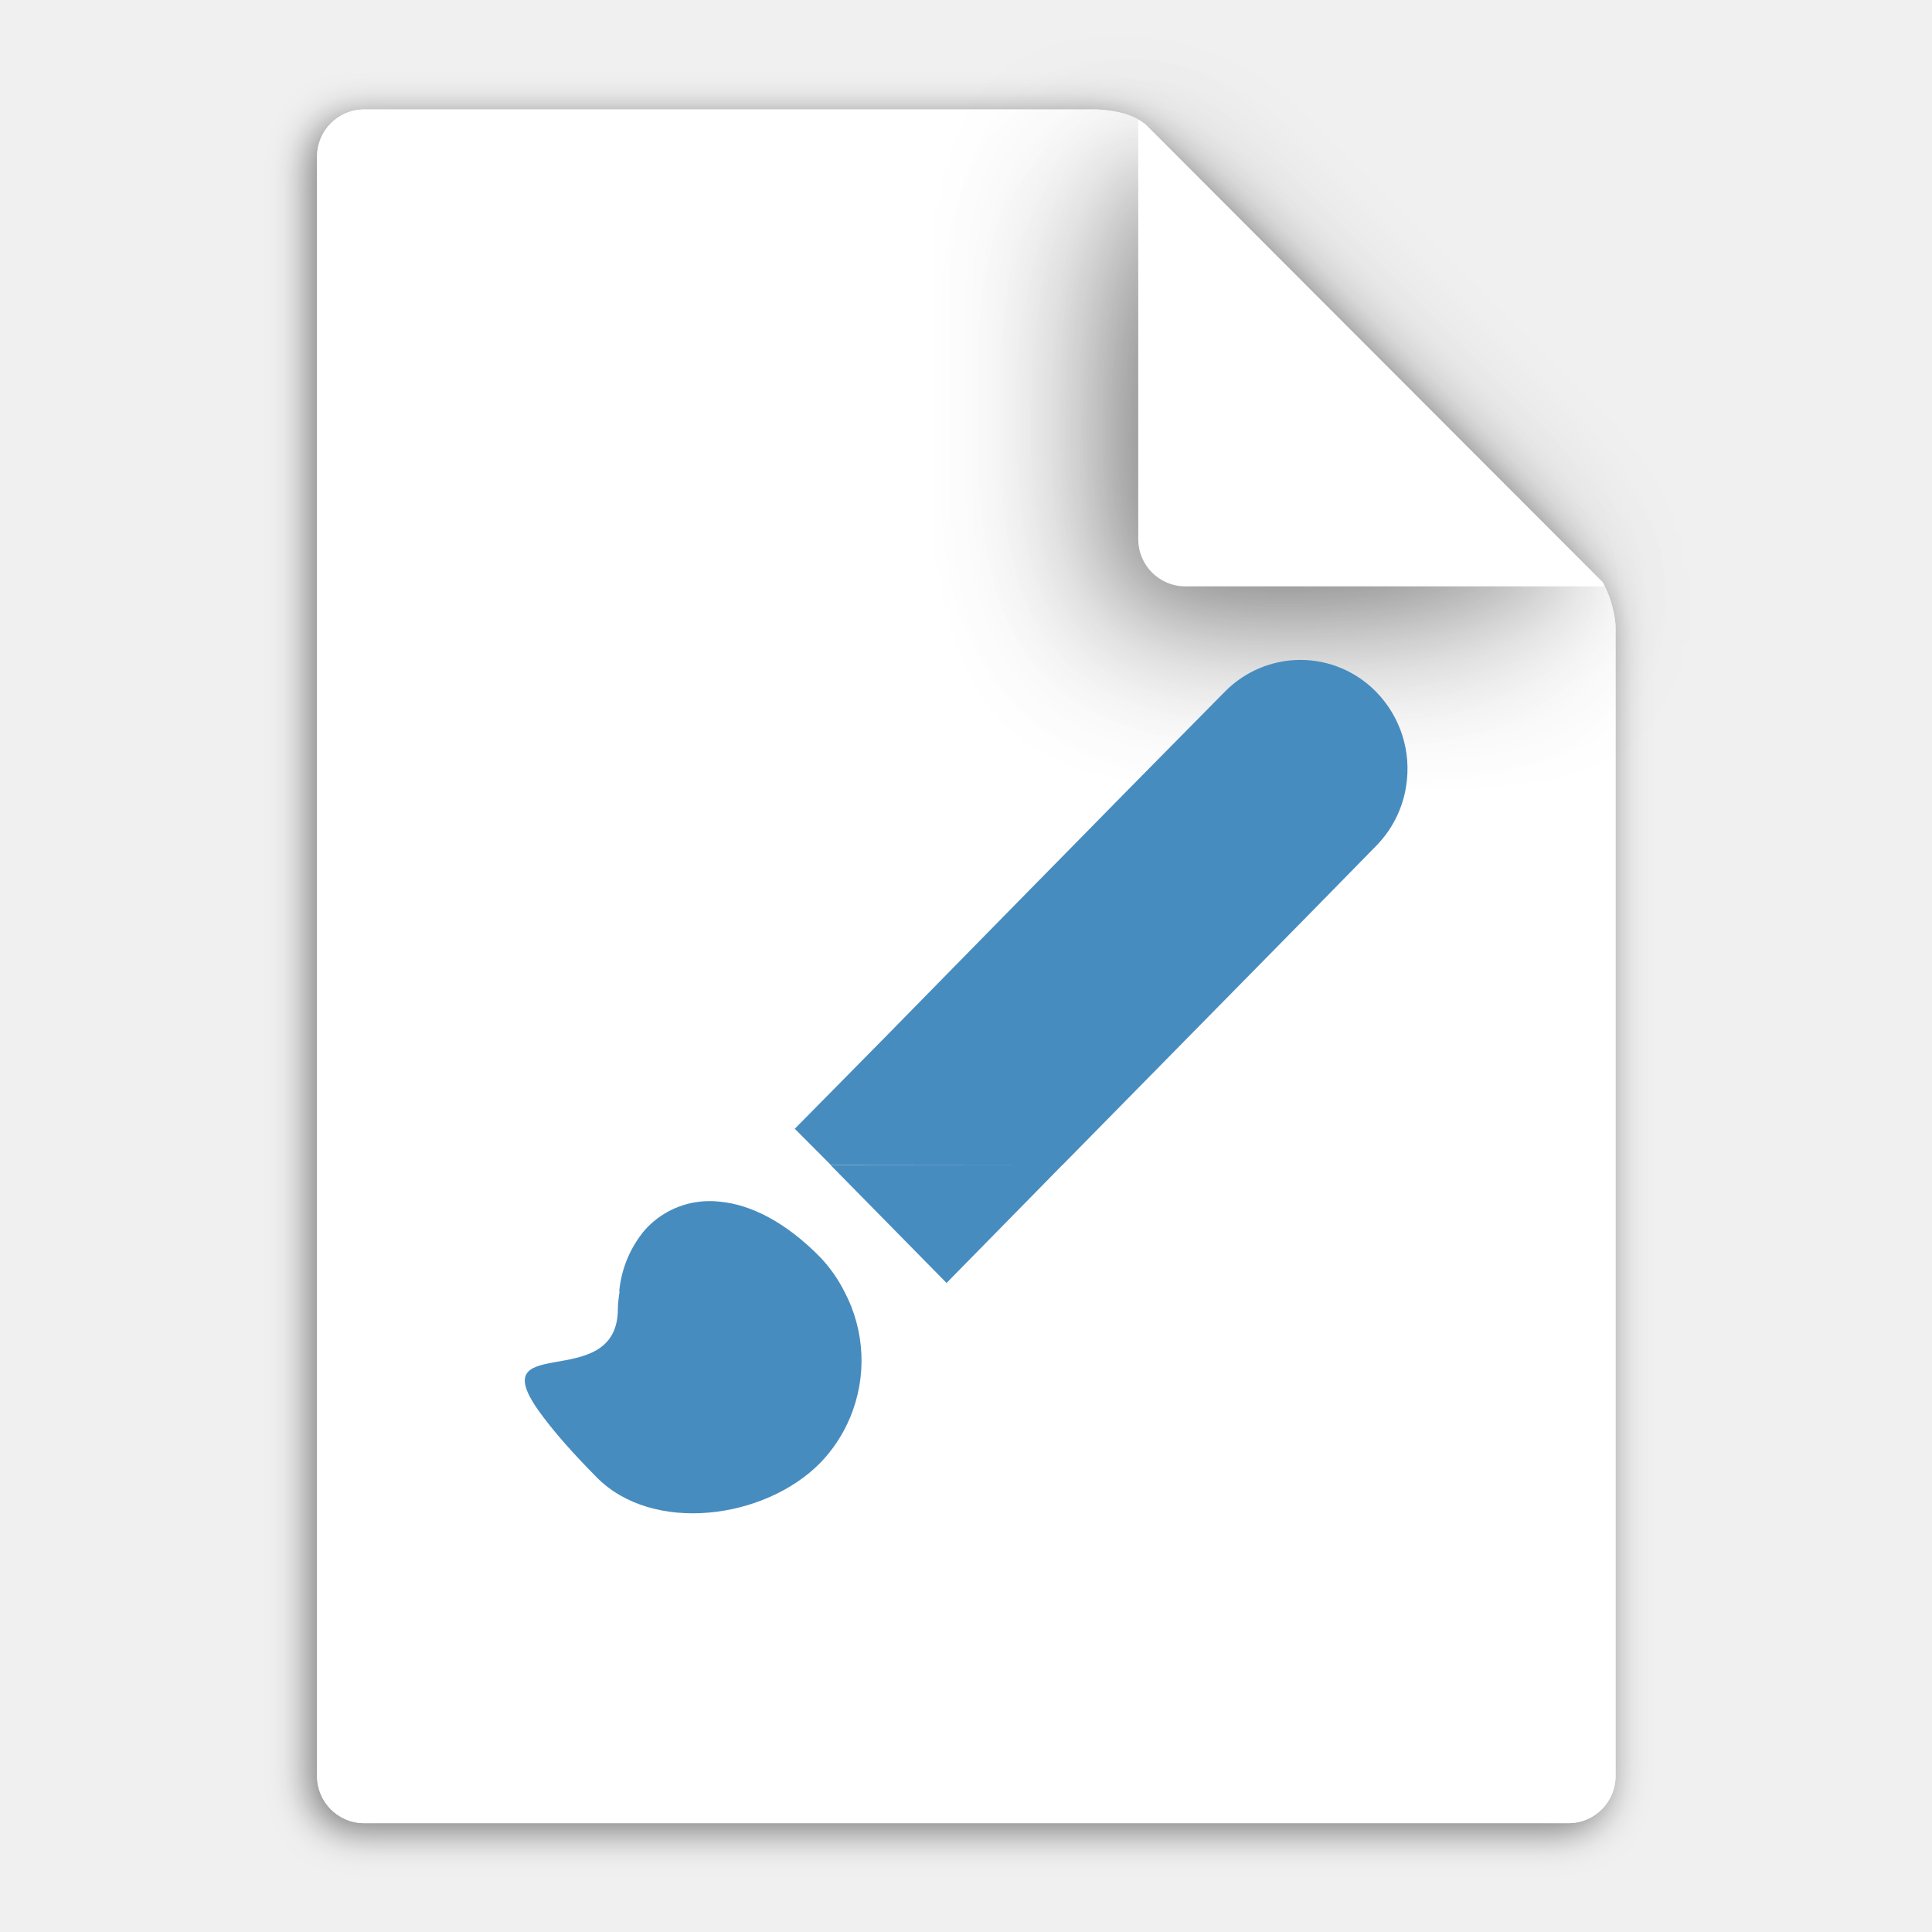
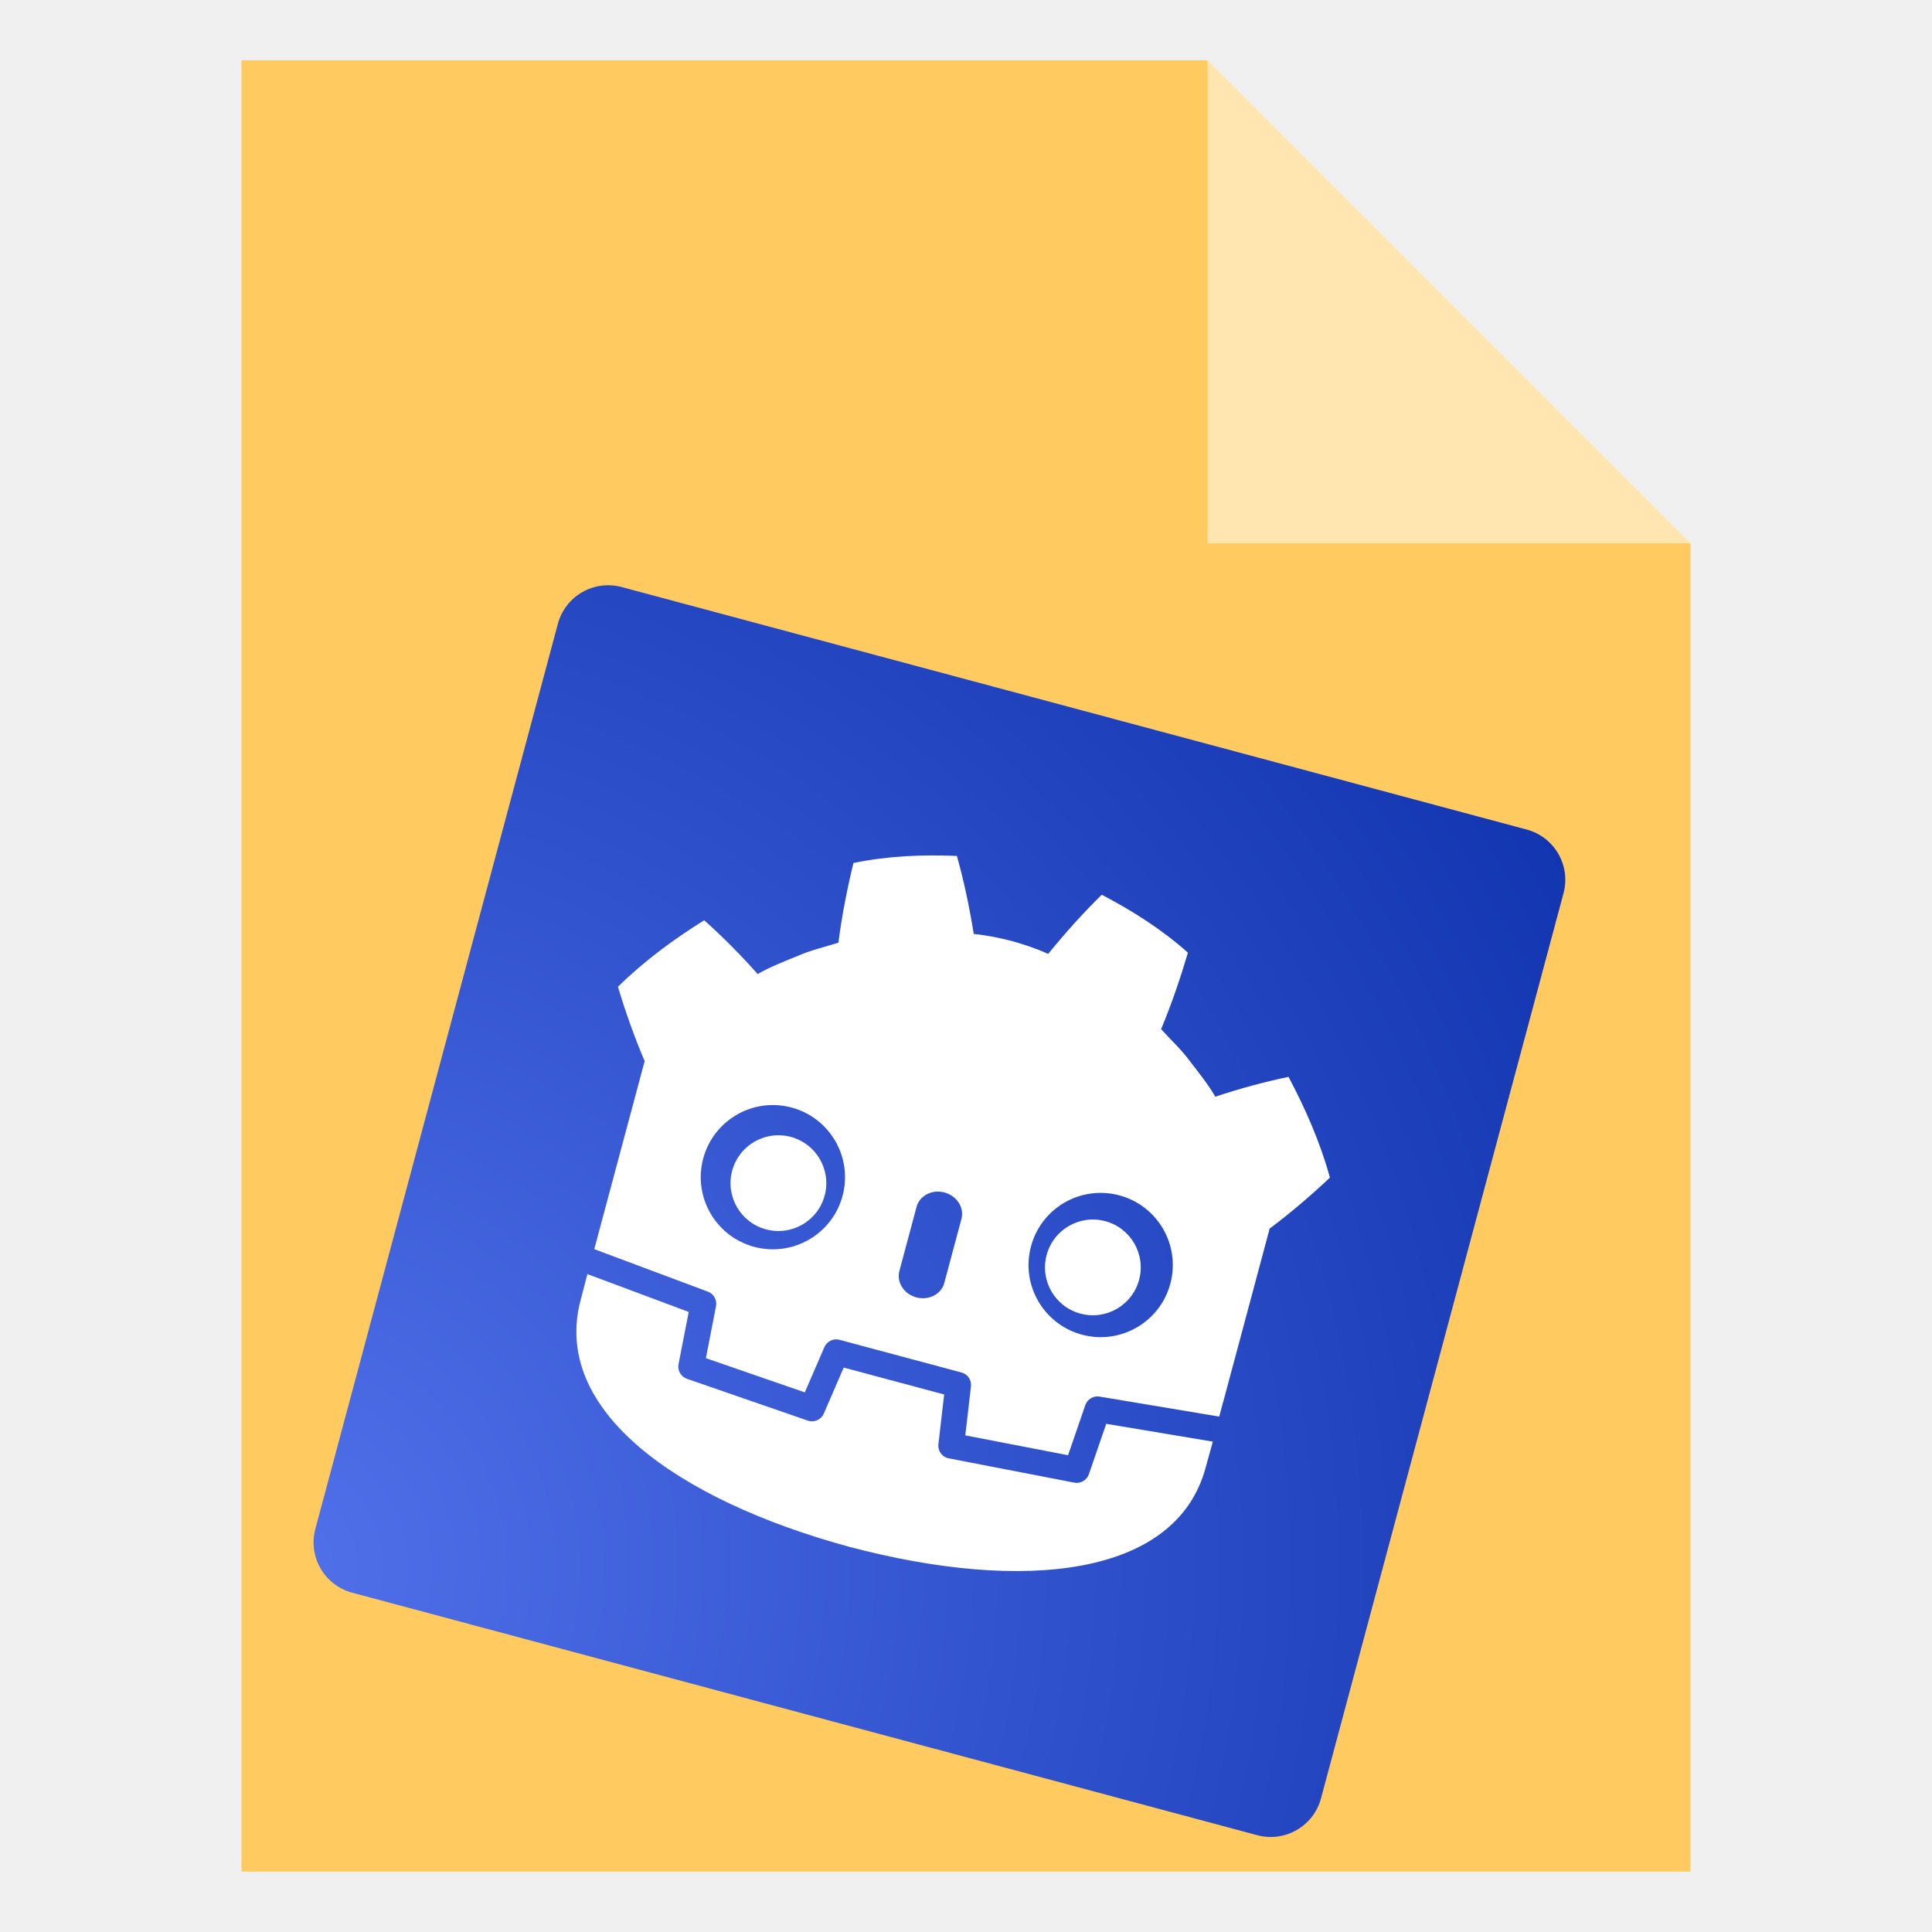
- <svg xmlns="http://www.w3.org/2000/svg" width="16" height="16">
-   <defs>
-     <filter id="a" width="1.076" height="1.057" x="-.041" y="-.026" color-interpolation-filters="sRGB">
-       <feFlood flood-color="#000" flood-opacity=".502" result="flood" />
-       <feGaussianBlur in="SourceGraphic" result="blur" stdDeviation="10" />
-       <feOffset dx="-4" dy="4" in="blur" result="offset" />
-       <feComposite in="flood" in2="offset" operator="in" result="comp1" />
-       <feComposite in="SourceGraphic" in2="comp1" result="comp2" />
-     </filter>
-     <filter id="b" width="2.262" height="2.261" x="-.68" y="-.582" color-interpolation-filters="sRGB">
-       <feFlood flood-color="#000" flood-opacity=".4" result="flood" />
-       <feGaussianBlur in="SourceGraphic" result="blur" stdDeviation="40" />
-       <feOffset dx="-20" dy="20" in="blur" result="offset" />
-       <feComposite in="flood" in2="offset" operator="in" result="comp1" />
-       <feComposite in="SourceGraphic" in2="comp1" result="fbSourceGraphic" />
-       <feColorMatrix in="fbSourceGraphic" result="fbSourceGraphicAlpha" values="0 0 0 -1 0 0 0 0 -1 0 0 0 0 -1 0 0 0 0 1 0" />
-       <feFlood flood-color="#000" flood-opacity=".2" result="flood" />
-       <feGaussianBlur in="fbSourceGraphic" result="blur" stdDeviation="20" />
-       <feOffset dx="-4" dy="4" in="blur" result="offset" />
-       <feComposite in="flood" in2="offset" operator="in" result="comp1" />
-       <feComposite in="fbSourceGraphic" in2="comp1" result="comp2" />
-     </filter>
-   </defs>
-   <path fill="#fff" d="m 193,58 c -13.85,-6.8e-5 -25,11.15 -25,25 v 858 c 0,13.85 11.15,25 25,25 h 638 c 13.85,0 25,-11.15 25,-25 0,0 -0.004,-609.403 -0.006,-609.404 -0.011,-0.54 -0.49,-11.635 -6.799,-23.109 L 727.166,186.282 607.137,66.078 C 600.033,60.162 590.478,58.524 581.41,58.002 Z" filter="url(#a)" transform="scale(.01563)" />
-   <path fill="#fff" d="m 603.107,63.297 c -6.476,-3.684 -14.251,-4.866 -21.697,-5.295 L 193,58 c -13.85,-6.8e-5 -25,11.15 -25,25 v 858 c 0,13.85 11.15,25 25,25 h 638 c 13.85,0 25,-11.15 25,-25 0,0 -0.004,-609.403 -0.006,-609.404 -0.011,-0.505 -0.431,-10.253 -5.654,-20.904 H 628.107 c -13.85,0 -25,-11.15 -25,-25 z" transform="scale(.01563)" />
-   <path fill="#fff" d="M 603.107,63.297 V 285.691 c 0,13.85 11.15,25 25,25 h 222.232 c -0.359,-0.732 -0.739,-1.468 -1.145,-2.205 L 727.166,186.281 607.137,66.078 c -1.27,-1.058 -2.619,-1.979 -4.029,-2.781 z" filter="url(#b)" transform="scale(.01563)" />
-   <path fill="none" d="M0 0H1024V1024H0z" transform="scale(.01563)" />
-   <path fill="#478cbf" d="M10.77 5.465a.88.88 0 0 0-.627.264l-.77.78-1.03 1.048-1.027 1.047-.734.744.299.3h1.918l1.027-1.044 1.03-1.047.54-.551a.902.902 0 0 0 .249-.496.91.91 0 0 0-.249-.781.877.877 0 0 0-.626-.264zM8.799 9.648 6.88 9.65l.959.975.959-.977zm-2.975.301a.715.715 0 0 0-.486.24.922.922 0 0 0-.21.506h.003c-.006.046-.014.093-.014.143 0 .73-1.19.15-.613.904.096.126.227.28.437.492.462.47 1.39.351 1.852-.119a1.21 1.21 0 0 0 .246-.373 1.22 1.22 0 0 0-.047-1.047 1.19 1.19 0 0 0-.199-.283c-.288-.293-.576-.436-.83-.46a.715.715 0 0 0-.139-.003z" />
+ <svg xmlns="http://www.w3.org/2000/svg" width="16" height="16" viewBox="0 0 128 128">
+   <path fill="#ffca5f" d="M16 4h64l32 32v88H16z" />
+   <path fill="#fff" opacity=".5" d="M80 4v32h32z" />
+   <g transform="translate(20 38) scale(.66)">
+     <defs>
+       <radialGradient id="luau_gradient" cx="0" cy="0" r="1" gradientUnits="userSpaceOnUse" gradientTransform="translate(9.1312 116.255) rotate(-45) scale(192.142)">
+         <stop stop-color="#5071EA" />
+         <stop offset="1" stop-color="#00239F" />
+       </radialGradient>
+     </defs>
+     <g transform="rotate(15 64 64)">
+       <rect x="11.744" y="11.744" width="104.511" height="104.511" rx="5.226" fill="url(#luau_gradient)" />
+       <path fill="#fff" transform="translate(27.000 26.998) scale(3.0833)" d="M9.56.683c-1.096.244-2.181.583-3.198 1.095.023.898.081 1.758.199 2.632-.395.253-.81.47-1.178.766-.375.288-.758.564-1.097.901-.678-.448-1.396-.869-2.135-1.241C1.353 5.693.608 6.619 0 7.655c.458.741.936 1.435 1.452 2.094h.014v6.356c.012 0 .023 0 .035.003l3.896.376c.204.02.364.184.378.389l.12 1.72 3.399.242.234-1.587c.03-.206.207-.358.415-.358h4.111c.208 0 .385.152.415.358l.234 1.587 3.399-.242.12-1.72a.42.42 0 01.378-.389l3.895-.376c.012 0 .023-.003.035-.003v-.507h.002V9.75h.014c.516-.659.994-1.353 1.452-2.094-.608-1.036-1.354-1.961-2.151-2.819-.739.372-1.457.793-2.135 1.241-.339-.337-.721-.613-1.096-.901-.369-.296-.784-.513-1.178-.766.117-.874.175-1.734.199-2.632-1.017-.512-2.101-.851-3.198-1.095-.438.736-.838 1.533-1.187 2.312-.414-.069-.829-.094-1.246-.099h-.016c-.417.005-.832.03-1.246.099-.349-.779-.749-1.576-1.188-2.312l.001-.001zM6.476 9.989c1.297 0 2.349 1.051 2.349 2.348s-1.052 2.348-2.349 2.348c-1.296 0-2.348-1.051-2.348-2.348 0-1.297 1.051-2.348 2.348-2.348zm11.049 0c1.296 0 2.348 1.051 2.348 2.348s-1.051 2.348-2.348 2.348-2.349-1.051-2.349-2.348c0-1.297 1.051-2.348 2.349-2.348zm-10.824.93c-.861 0-1.559.698-1.559 1.559s.698 1.558 1.559 1.558c.861 0 1.559-.698 1.559-1.558 0-.86-.697-1.559-1.559-1.559zm10.598 0c-.861 0-1.558.698-1.558 1.559s.697 1.558 1.558 1.558c.861 0 1.559-.698 1.559-1.558 0-.86-.697-1.559-1.559-1.559zm-5.298.453c.417 0 .757.308.757.687v2.162c0 .379-.339.687-.757.687s-.756-.308-.756-.687V12.059c0-.379.339-.687.756-.687zM1.46 16.946c.002.377.006.789.006.871 0 3.701 4.694 5.479 10.527 5.5h.014c5.832-.02 10.526-1.799 10.526-5.5 0-.084.005-.495.007-.871l-3.502.338-.121 1.729a.421.421 0 01-.389.39l-4.181.296a.42.42 0 01-.415-.358l-.238-1.614h-3.386l-.238 1.614a.419.419 0 01-.445.357l-4.151-.296c-.208-.015-.375-.181-.389-.389l-.12-1.729-3.504-.337z" />
+     </g>
+   </g>
</svg>
